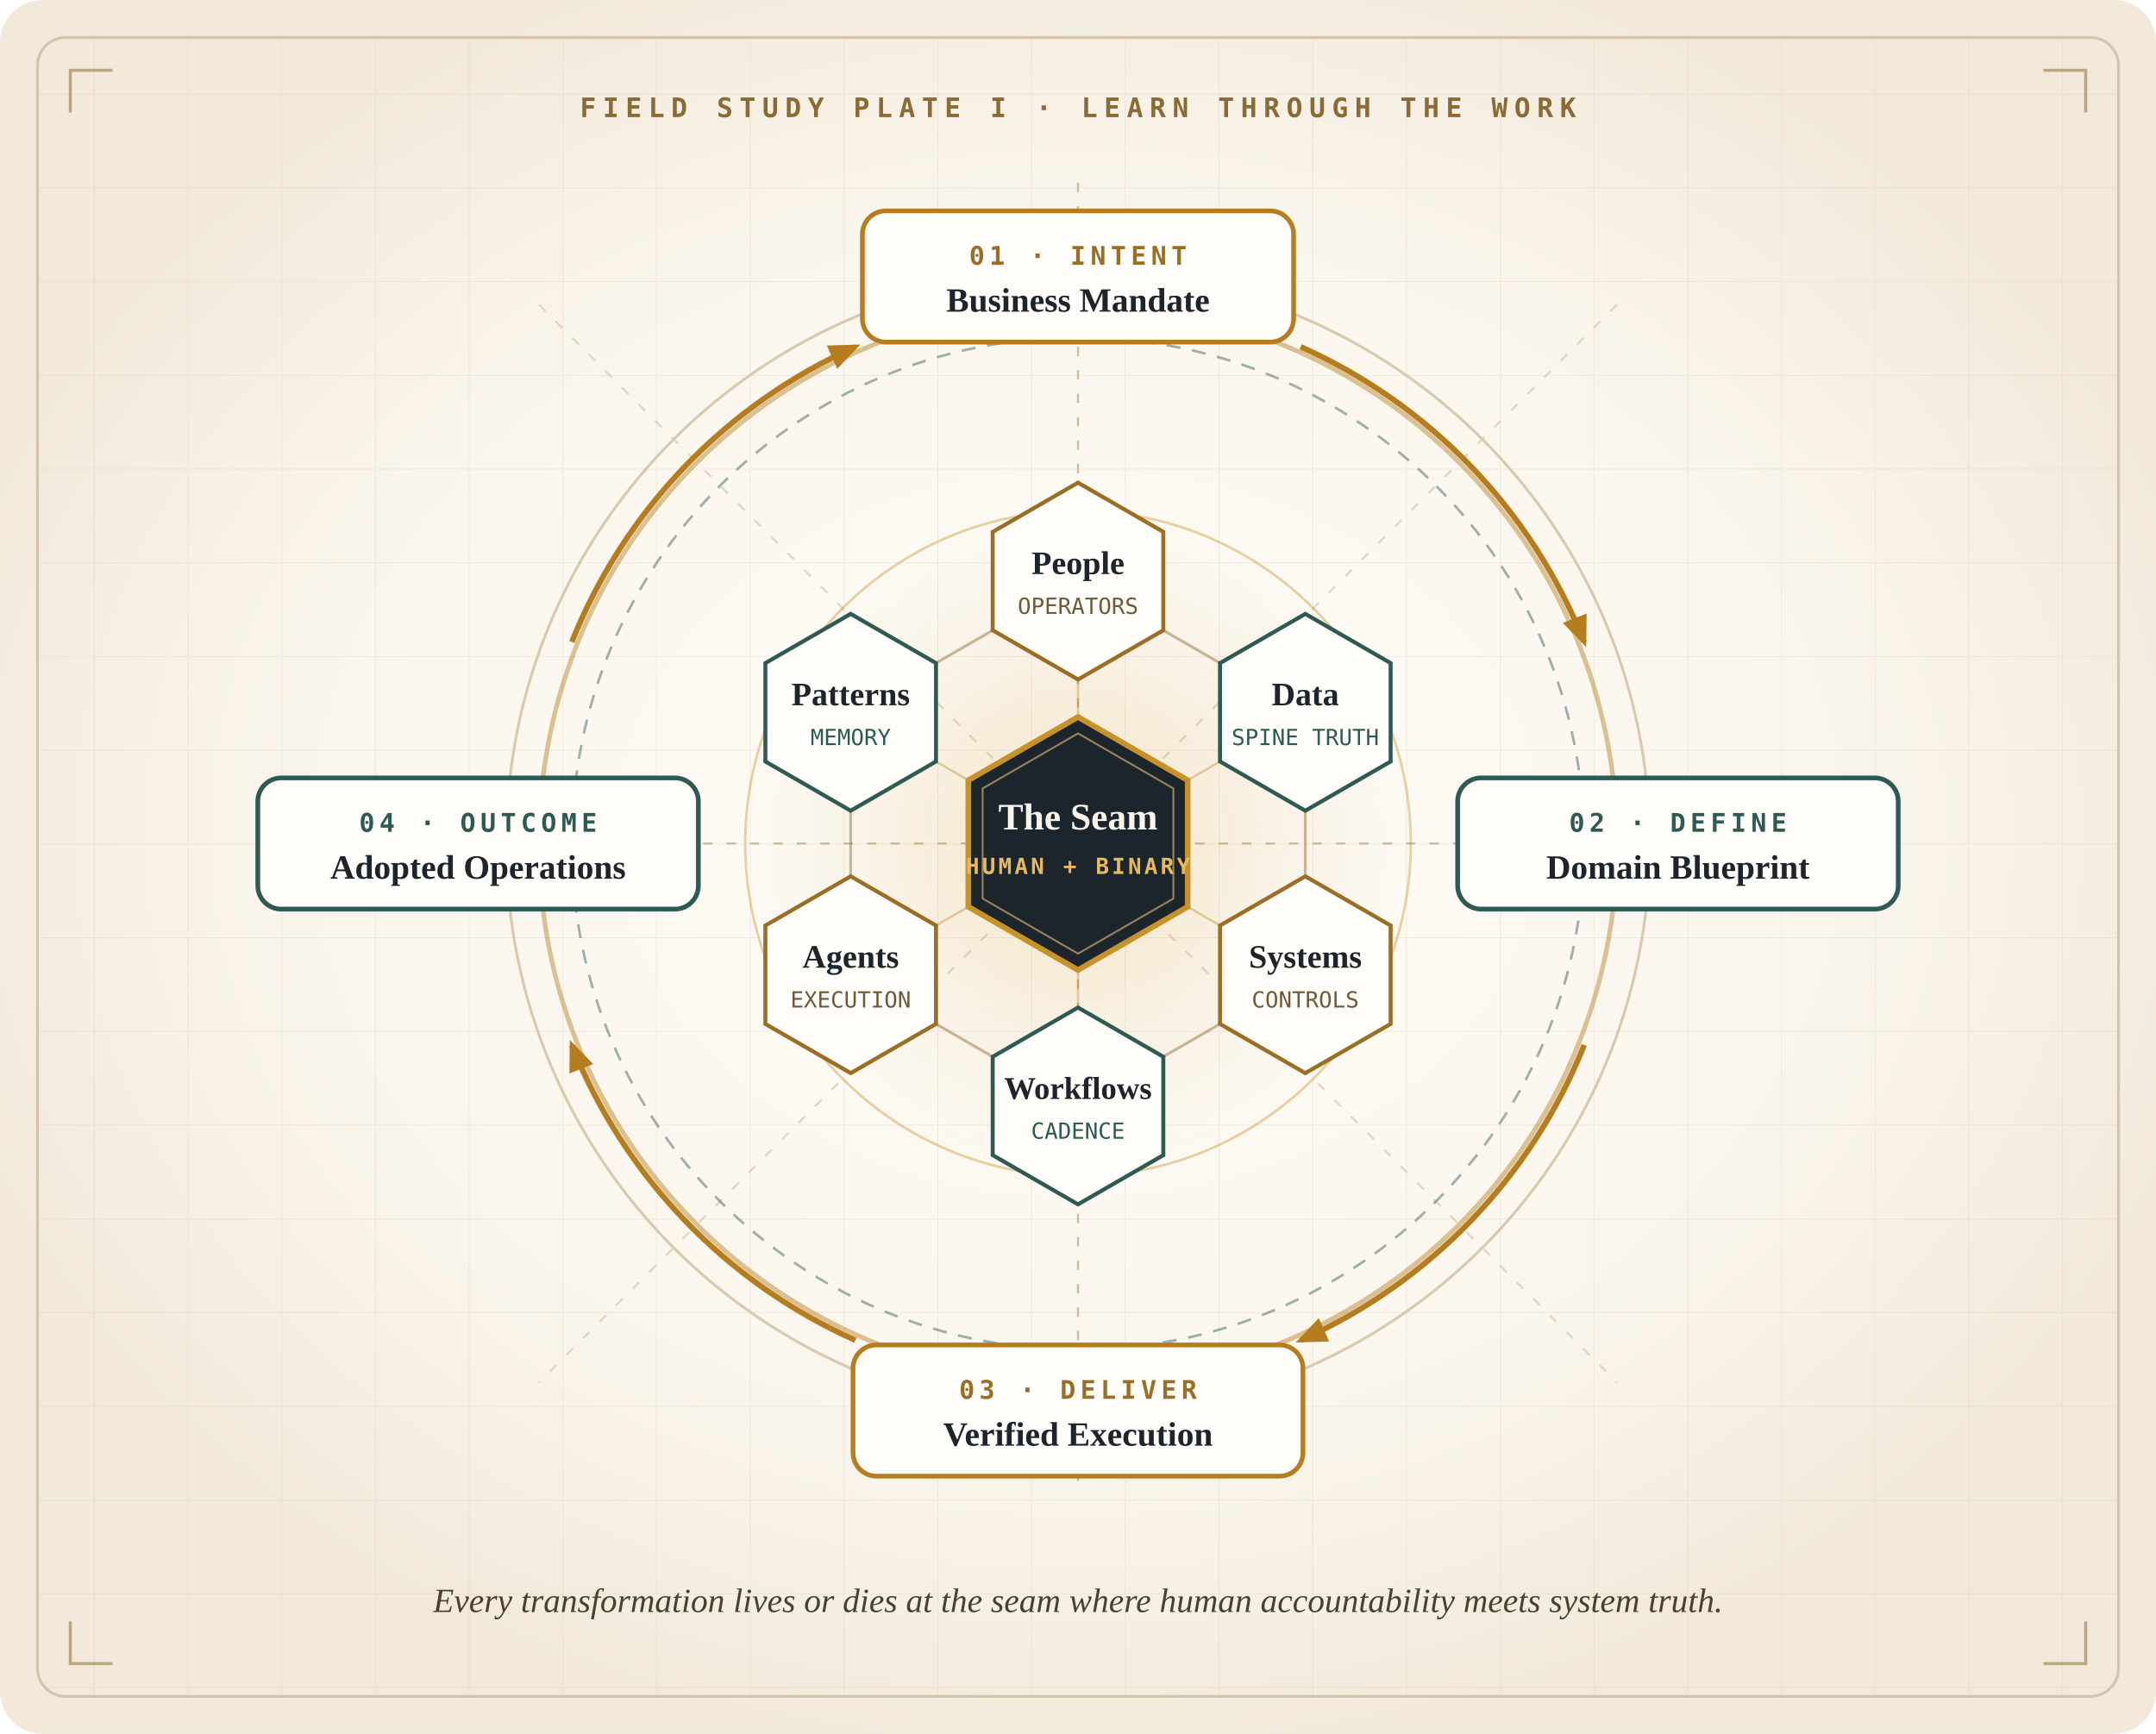
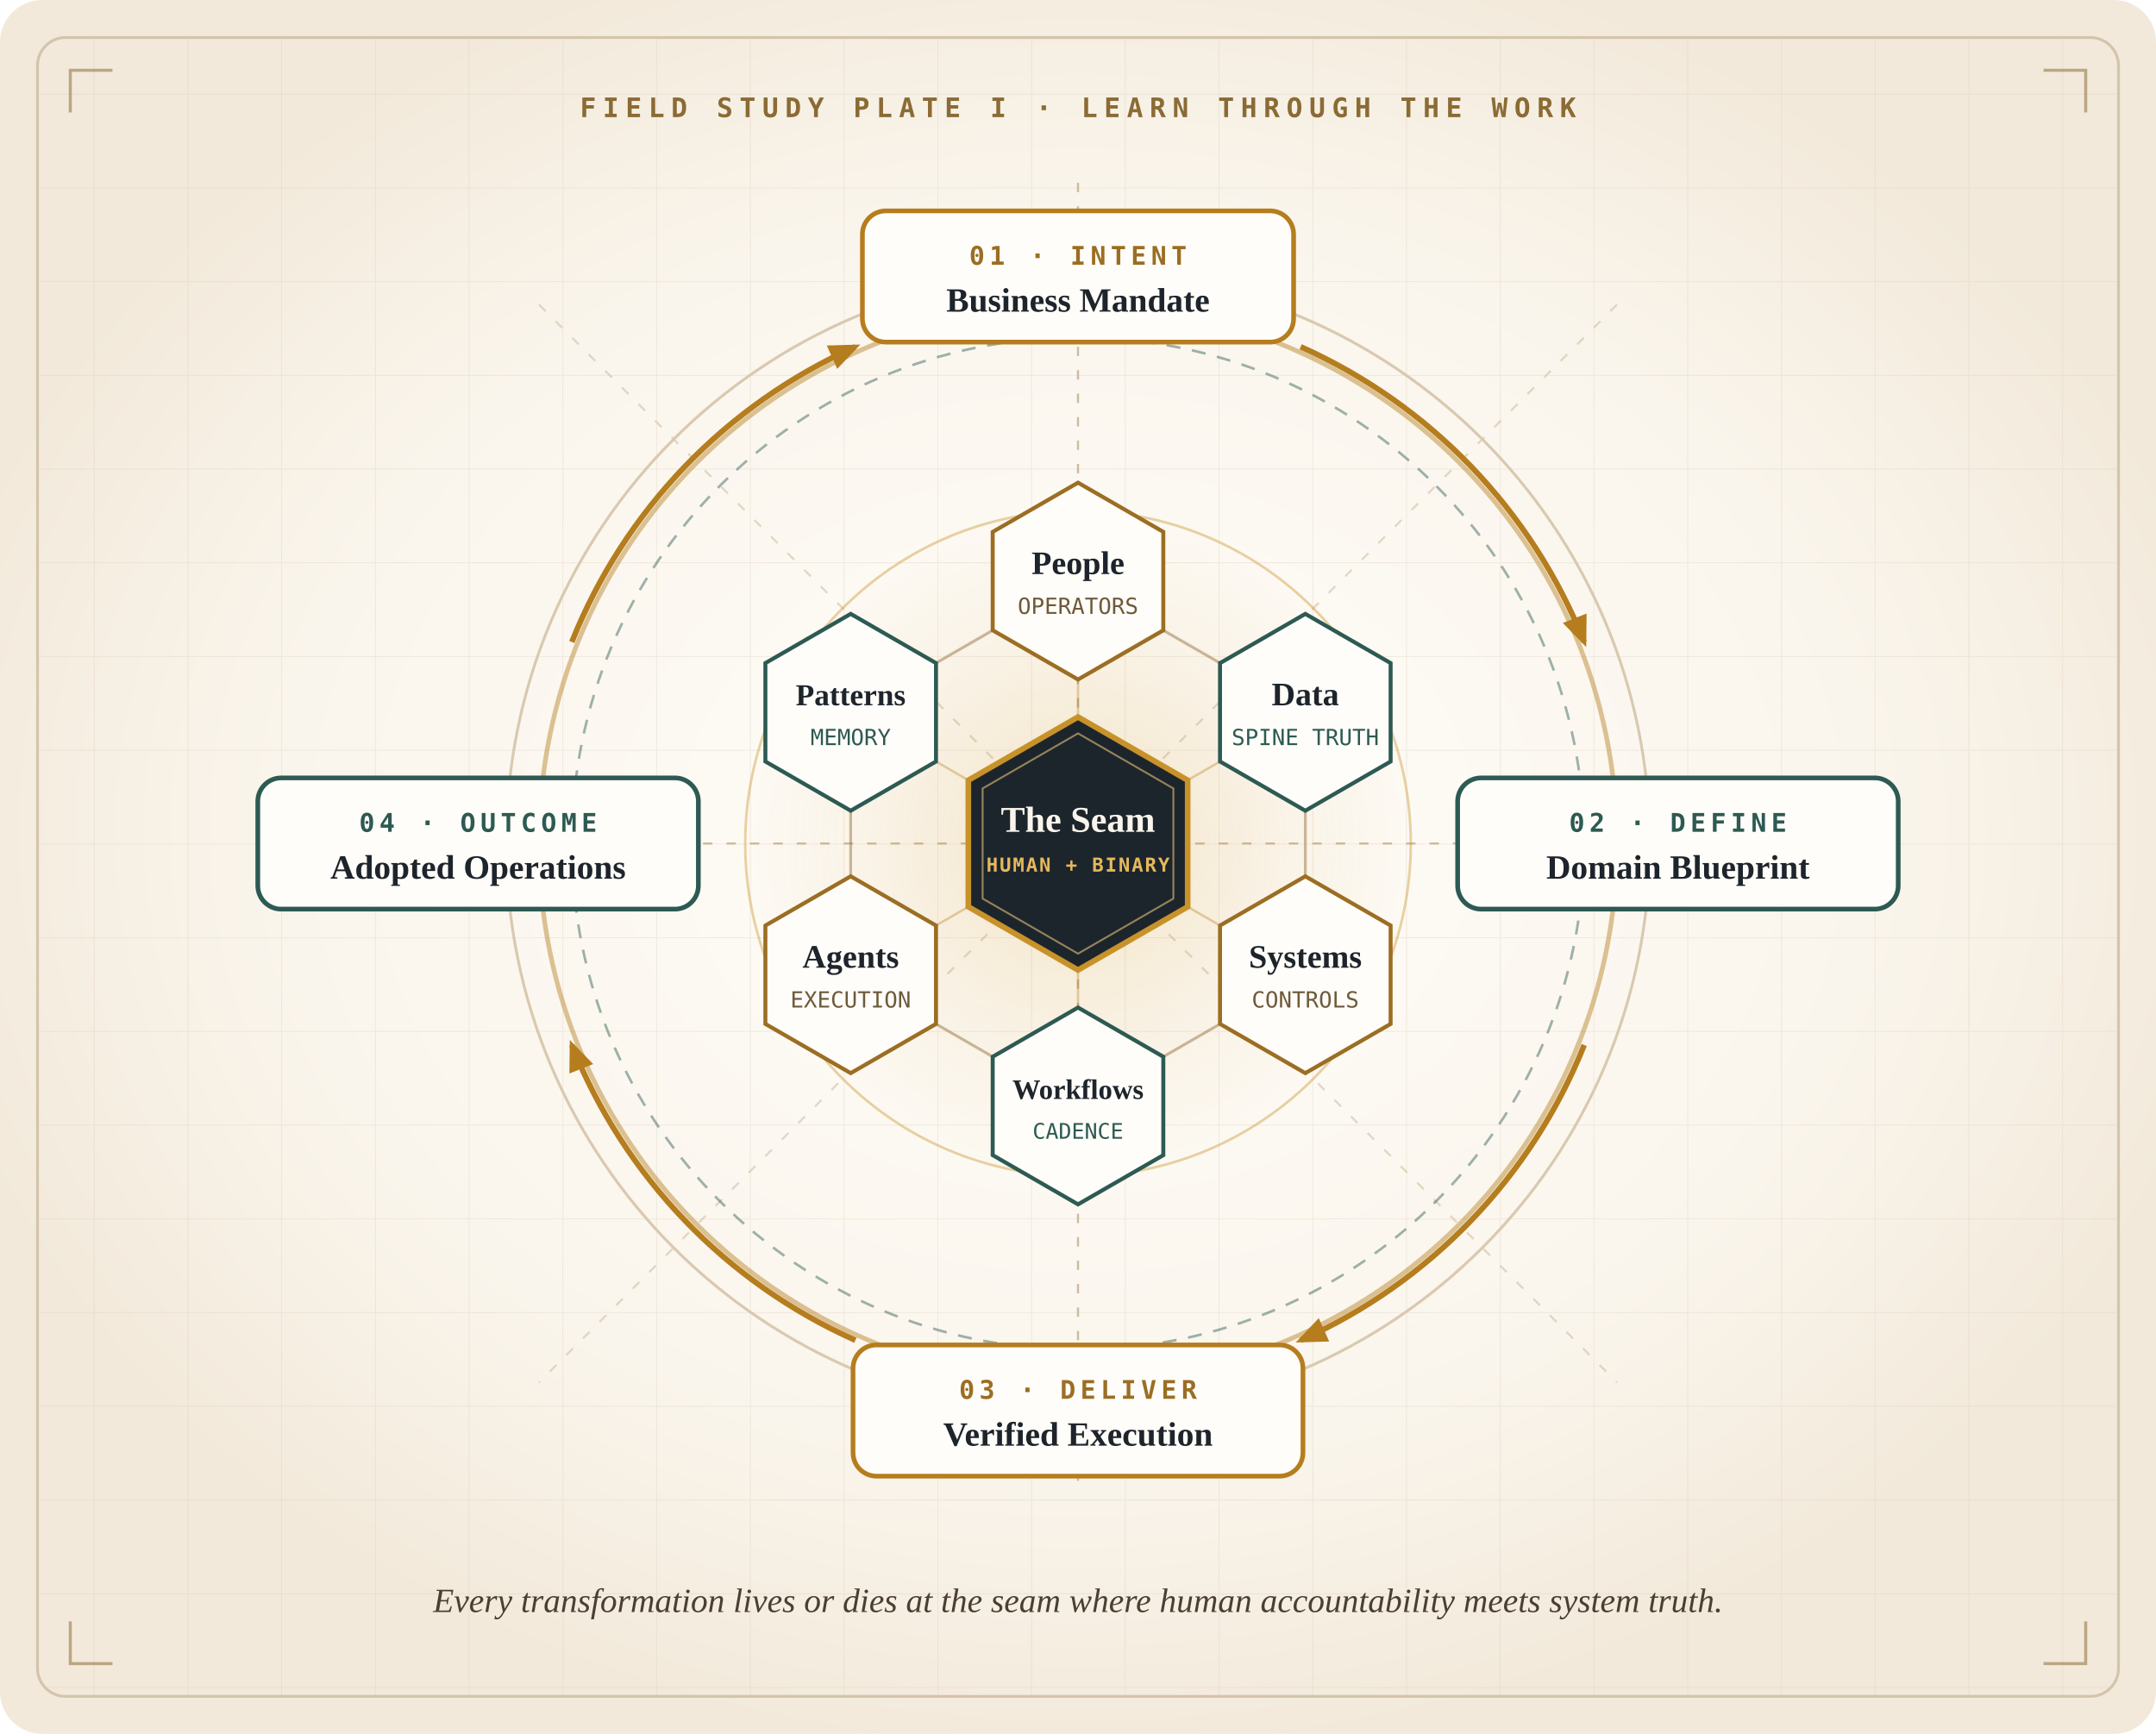
<svg xmlns="http://www.w3.org/2000/svg" viewBox="0 0 920 740" role="img" aria-labelledby="ltw-title ltw-desc">
  <defs>
    <radialGradient id="paperGlow" cx="50%" cy="48%" r="54%">
      <stop offset="0%" stop-color="#FFFDF9" />
      <stop offset="68%" stop-color="#FAF5EC" />
      <stop offset="100%" stop-color="#F2E9DA" />
    </radialGradient>
    <radialGradient id="seamCore" cx="50%" cy="50%" r="50%">
      <stop offset="0%" stop-color="#C8922A" stop-opacity="0.24" />
      <stop offset="65%" stop-color="#C8922A" stop-opacity="0.07" />
      <stop offset="100%" stop-color="#C8922A" stop-opacity="0" />
    </radialGradient>
    <pattern id="draftGrid" width="40" height="40" patternUnits="userSpaceOnUse">
      <path d="M 40 0 L 0 0 0 40" fill="none" stroke="#DCCFBC" stroke-width="0.55" stroke-opacity="0.45" />
    </pattern>
    <marker id="goldArrow" viewBox="0 0 10 10" refX="7" refY="5" markerWidth="6.5" markerHeight="6.5" orient="auto">
      <path d="M 0 1.5 L 8.5 5 L 0 8.5 z" fill="#B57D1E" />
    </marker>
  </defs>
  <rect width="920" height="740" rx="18" fill="url(#paperGlow)" />
  <rect x="16" y="16" width="888" height="708" rx="12" fill="url(#draftGrid)" stroke="#D4C4AC" stroke-width="1.2" />
  <g stroke="#9E8256" stroke-width="1.3" fill="none" opacity="0.65">
    <path d="M 30 48 L 30 30 L 48 30" />
    <path d="M 890 48 L 890 30 L 872 30" />
    <path d="M 30 692 L 30 710 L 48 710" />
    <path d="M 890 692 L 890 710 L 872 710" />
  </g>
  <text x="460" y="50" text-anchor="middle" font-family="ui-monospace, SFMono-Regular, Menlo, monospace" font-size="11.5" font-weight="600" letter-spacing="2.8" fill="#8B6B35">
    FIELD STUDY PLATE I · LEARN THROUGH THE WORK
  </text>
  <g stroke="#CDBB9E" stroke-width="0.9" stroke-dasharray="4 6">
    <line x1="460" y1="78" x2="460" y2="632" />
    <line x1="120" y1="360" x2="800" y2="360" />
    <line x1="230" y1="130" x2="690" y2="590" stroke-opacity="0.55" />
    <line x1="690" y1="130" x2="230" y2="590" stroke-opacity="0.55" />
  </g>
  <circle cx="460" cy="360" r="244" fill="none" stroke="#D9C9B0" stroke-width="1.2" />
  <circle cx="460" cy="360" r="230" fill="none" stroke="#B57D1E" stroke-width="2" stroke-opacity="0.45" />
  <circle cx="460" cy="360" r="216" fill="none" stroke="#2D5A52" stroke-width="1.1" stroke-dasharray="6 5" stroke-opacity="0.45" />
  <path d="M 555 148 A 232 232 0 0 1 676 274" fill="none" stroke="#B57D1E" stroke-width="2.4" marker-end="url(#goldArrow)" />
  <path d="M 676 446 A 232 232 0 0 1 555 572" fill="none" stroke="#B57D1E" stroke-width="2.4" marker-end="url(#goldArrow)" />
  <path d="M 365 572 A 232 232 0 0 1 244 446" fill="none" stroke="#B57D1E" stroke-width="2.4" marker-end="url(#goldArrow)" />
  <path d="M 244 274 A 232 232 0 0 1 365 148" fill="none" stroke="#B57D1E" stroke-width="2.4" marker-end="url(#goldArrow)" />
  <circle cx="460" cy="360" r="142" fill="url(#seamCore)" stroke="#C8922A" stroke-width="1.1" stroke-opacity="0.4" />
  <polygon points="460,248 557,304 557,416 460,472 363,416 363,304" fill="none" stroke="#8C6A30" stroke-width="1.2" stroke-opacity="0.45" />
  <g stroke="#B57D1E" stroke-width="1" stroke-opacity="0.35">
    <line x1="460" y1="248" x2="460" y2="472" />
    <line x1="557" y1="304" x2="363" y2="416" />
    <line x1="363" y1="304" x2="557" y2="416" />
  </g>
  <g transform="translate(460,248)">
    <polygon points="0,-42 36.4,-21 36.4,21 0,42 -36.4,21 -36.4,-21" fill="#FFFDF9" stroke="#9B6E23" stroke-width="1.7" />
    <text y="-3" text-anchor="middle" font-family="Georgia, 'Times New Roman', serif" font-size="14" font-weight="700" fill="#1E242B">People</text>
    <text y="14" text-anchor="middle" font-family="ui-monospace, SFMono-Regular, Menlo, monospace" font-size="9.5" fill="#6E5A3A">OPERATORS</text>
  </g>
  <g transform="translate(557,304)">
    <polygon points="0,-42 36.4,-21 36.4,21 0,42 -36.4,21 -36.4,-21" fill="#FFFDF9" stroke="#2D5A52" stroke-width="1.7" />
    <text y="-3" text-anchor="middle" font-family="Georgia, 'Times New Roman', serif" font-size="14" font-weight="700" fill="#1E242B">Data</text>
    <text y="14" text-anchor="middle" font-family="ui-monospace, SFMono-Regular, Menlo, monospace" font-size="9.5" fill="#2D5A52">SPINE TRUTH</text>
  </g>
  <g transform="translate(557,416)">
    <polygon points="0,-42 36.4,-21 36.4,21 0,42 -36.4,21 -36.4,-21" fill="#FFFDF9" stroke="#9B6E23" stroke-width="1.7" />
    <text y="-3" text-anchor="middle" font-family="Georgia, 'Times New Roman', serif" font-size="14" font-weight="700" fill="#1E242B">Systems</text>
    <text y="14" text-anchor="middle" font-family="ui-monospace, SFMono-Regular, Menlo, monospace" font-size="9.5" fill="#6E5A3A">CONTROLS</text>
  </g>
  <g transform="translate(460,472)">
    <polygon points="0,-42 36.4,-21 36.4,21 0,42 -36.4,21 -36.4,-21" fill="#FFFDF9" stroke="#2D5A52" stroke-width="1.7" />
-     <text y="-3" text-anchor="middle" font-family="Georgia, 'Times New Roman', serif" font-size="13.5" font-weight="700" fill="#1E242B">Workflows</text>
-     <text y="14" text-anchor="middle" font-family="ui-monospace, SFMono-Regular, Menlo, monospace" font-size="9.5" fill="#2D5A52">CADENCE</text>
+     <text y="-3" text-anchor="middle" font-family="Georgia, 'Times New Roman', serif" font-size="12" font-weight="700" fill="#1E242B">Workflows</text>
+     <text y="14" text-anchor="middle" font-family="ui-monospace, SFMono-Regular, Menlo, monospace" font-size="9.2" fill="#2D5A52">CADENCE</text>
  </g>
  <g transform="translate(363,416)">
    <polygon points="0,-42 36.4,-21 36.4,21 0,42 -36.4,21 -36.4,-21" fill="#FFFDF9" stroke="#9B6E23" stroke-width="1.7" />
    <text y="-3" text-anchor="middle" font-family="Georgia, 'Times New Roman', serif" font-size="14" font-weight="700" fill="#1E242B">Agents</text>
    <text y="14" text-anchor="middle" font-family="ui-monospace, SFMono-Regular, Menlo, monospace" font-size="9.5" fill="#6E5A3A">EXECUTION</text>
  </g>
  <g transform="translate(363,304)">
    <polygon points="0,-42 36.4,-21 36.4,21 0,42 -36.4,21 -36.4,-21" fill="#FFFDF9" stroke="#2D5A52" stroke-width="1.7" />
-     <text y="-3" text-anchor="middle" font-family="Georgia, 'Times New Roman', serif" font-size="14" font-weight="700" fill="#1E242B">Patterns</text>
+     <text y="-3" text-anchor="middle" font-family="Georgia, 'Times New Roman', serif" font-size="13" font-weight="700" fill="#1E242B">Patterns</text>
    <text y="14" text-anchor="middle" font-family="ui-monospace, SFMono-Regular, Menlo, monospace" font-size="9.5" fill="#2D5A52">MEMORY</text>
  </g>
  <g transform="translate(460,360)">
    <polygon points="0,-54 46.8,-27 46.8,27 0,54 -46.8,27 -46.8,-27" fill="#1D252C" stroke="#C8922A" stroke-width="2.4" />
    <polygon points="0,-47 40.7,-23.5 40.7,23.5 0,47 -40.7,23.5 -40.7,-23.5" fill="none" stroke="#E5C178" stroke-width="0.8" stroke-opacity="0.6" />
-     <text y="-6" text-anchor="middle" font-family="Georgia, 'Times New Roman', serif" font-size="16" font-weight="700" fill="#FAF5EC">The Seam</text>
-     <text y="13" text-anchor="middle" font-family="ui-monospace, SFMono-Regular, Menlo, monospace" font-size="9.5" font-weight="600" letter-spacing="1.2" fill="#E5B95C">HUMAN + BINARY</text>
+     <text y="-5" text-anchor="middle" font-family="Georgia, 'Times New Roman', serif" font-size="15.5" font-weight="700" fill="#FAF5EC">The Seam</text>
+     <text y="12" text-anchor="middle" font-family="ui-monospace, SFMono-Regular, Menlo, monospace" font-size="8.2" font-weight="600" letter-spacing="0.7" fill="#E5B95C">HUMAN + BINARY</text>
  </g>
  <g transform="translate(460,118)">
    <rect x="-92" y="-28" width="184" height="56" rx="10" fill="#FFFDF9" stroke="#B57D1E" stroke-width="2" />
    <text y="-5" text-anchor="middle" font-family="ui-monospace, SFMono-Regular, Menlo, monospace" font-size="11" font-weight="700" letter-spacing="2" fill="#9B6E23">01 · INTENT</text>
    <text y="15" text-anchor="middle" font-family="Georgia, 'Times New Roman', serif" font-size="14.5" font-weight="700" fill="#1E242B">Business Mandate</text>
  </g>
  <g transform="translate(716,360)">
    <rect x="-94" y="-28" width="188" height="56" rx="10" fill="#FFFDF9" stroke="#2D5A52" stroke-width="2" />
    <text y="-5" text-anchor="middle" font-family="ui-monospace, SFMono-Regular, Menlo, monospace" font-size="11" font-weight="700" letter-spacing="2" fill="#2D5A52">02 · DEFINE</text>
    <text y="15" text-anchor="middle" font-family="Georgia, 'Times New Roman', serif" font-size="14.5" font-weight="700" fill="#1E242B">Domain Blueprint</text>
  </g>
  <g transform="translate(460,602)">
    <rect x="-96" y="-28" width="192" height="56" rx="10" fill="#FFFDF9" stroke="#B57D1E" stroke-width="2" />
    <text y="-5" text-anchor="middle" font-family="ui-monospace, SFMono-Regular, Menlo, monospace" font-size="11" font-weight="700" letter-spacing="2" fill="#9B6E23">03 · DELIVER</text>
    <text y="15" text-anchor="middle" font-family="Georgia, 'Times New Roman', serif" font-size="14.5" font-weight="700" fill="#1E242B">Verified Execution</text>
  </g>
  <g transform="translate(204,360)">
    <rect x="-94" y="-28" width="188" height="56" rx="10" fill="#FFFDF9" stroke="#2D5A52" stroke-width="2" />
    <text y="-5" text-anchor="middle" font-family="ui-monospace, SFMono-Regular, Menlo, monospace" font-size="11" font-weight="700" letter-spacing="2" fill="#2D5A52">04 · OUTCOME</text>
    <text y="15" text-anchor="middle" font-family="Georgia, 'Times New Roman', serif" font-size="14.5" font-weight="700" fill="#1E242B">Adopted Operations</text>
  </g>
  <text x="460" y="688" text-anchor="middle" font-family="Georgia, 'Times New Roman', serif" font-style="italic" font-size="14.5" fill="#4A3F31">
    Every transformation lives or dies at the seam where human accountability meets system truth.
  </text>
</svg>
